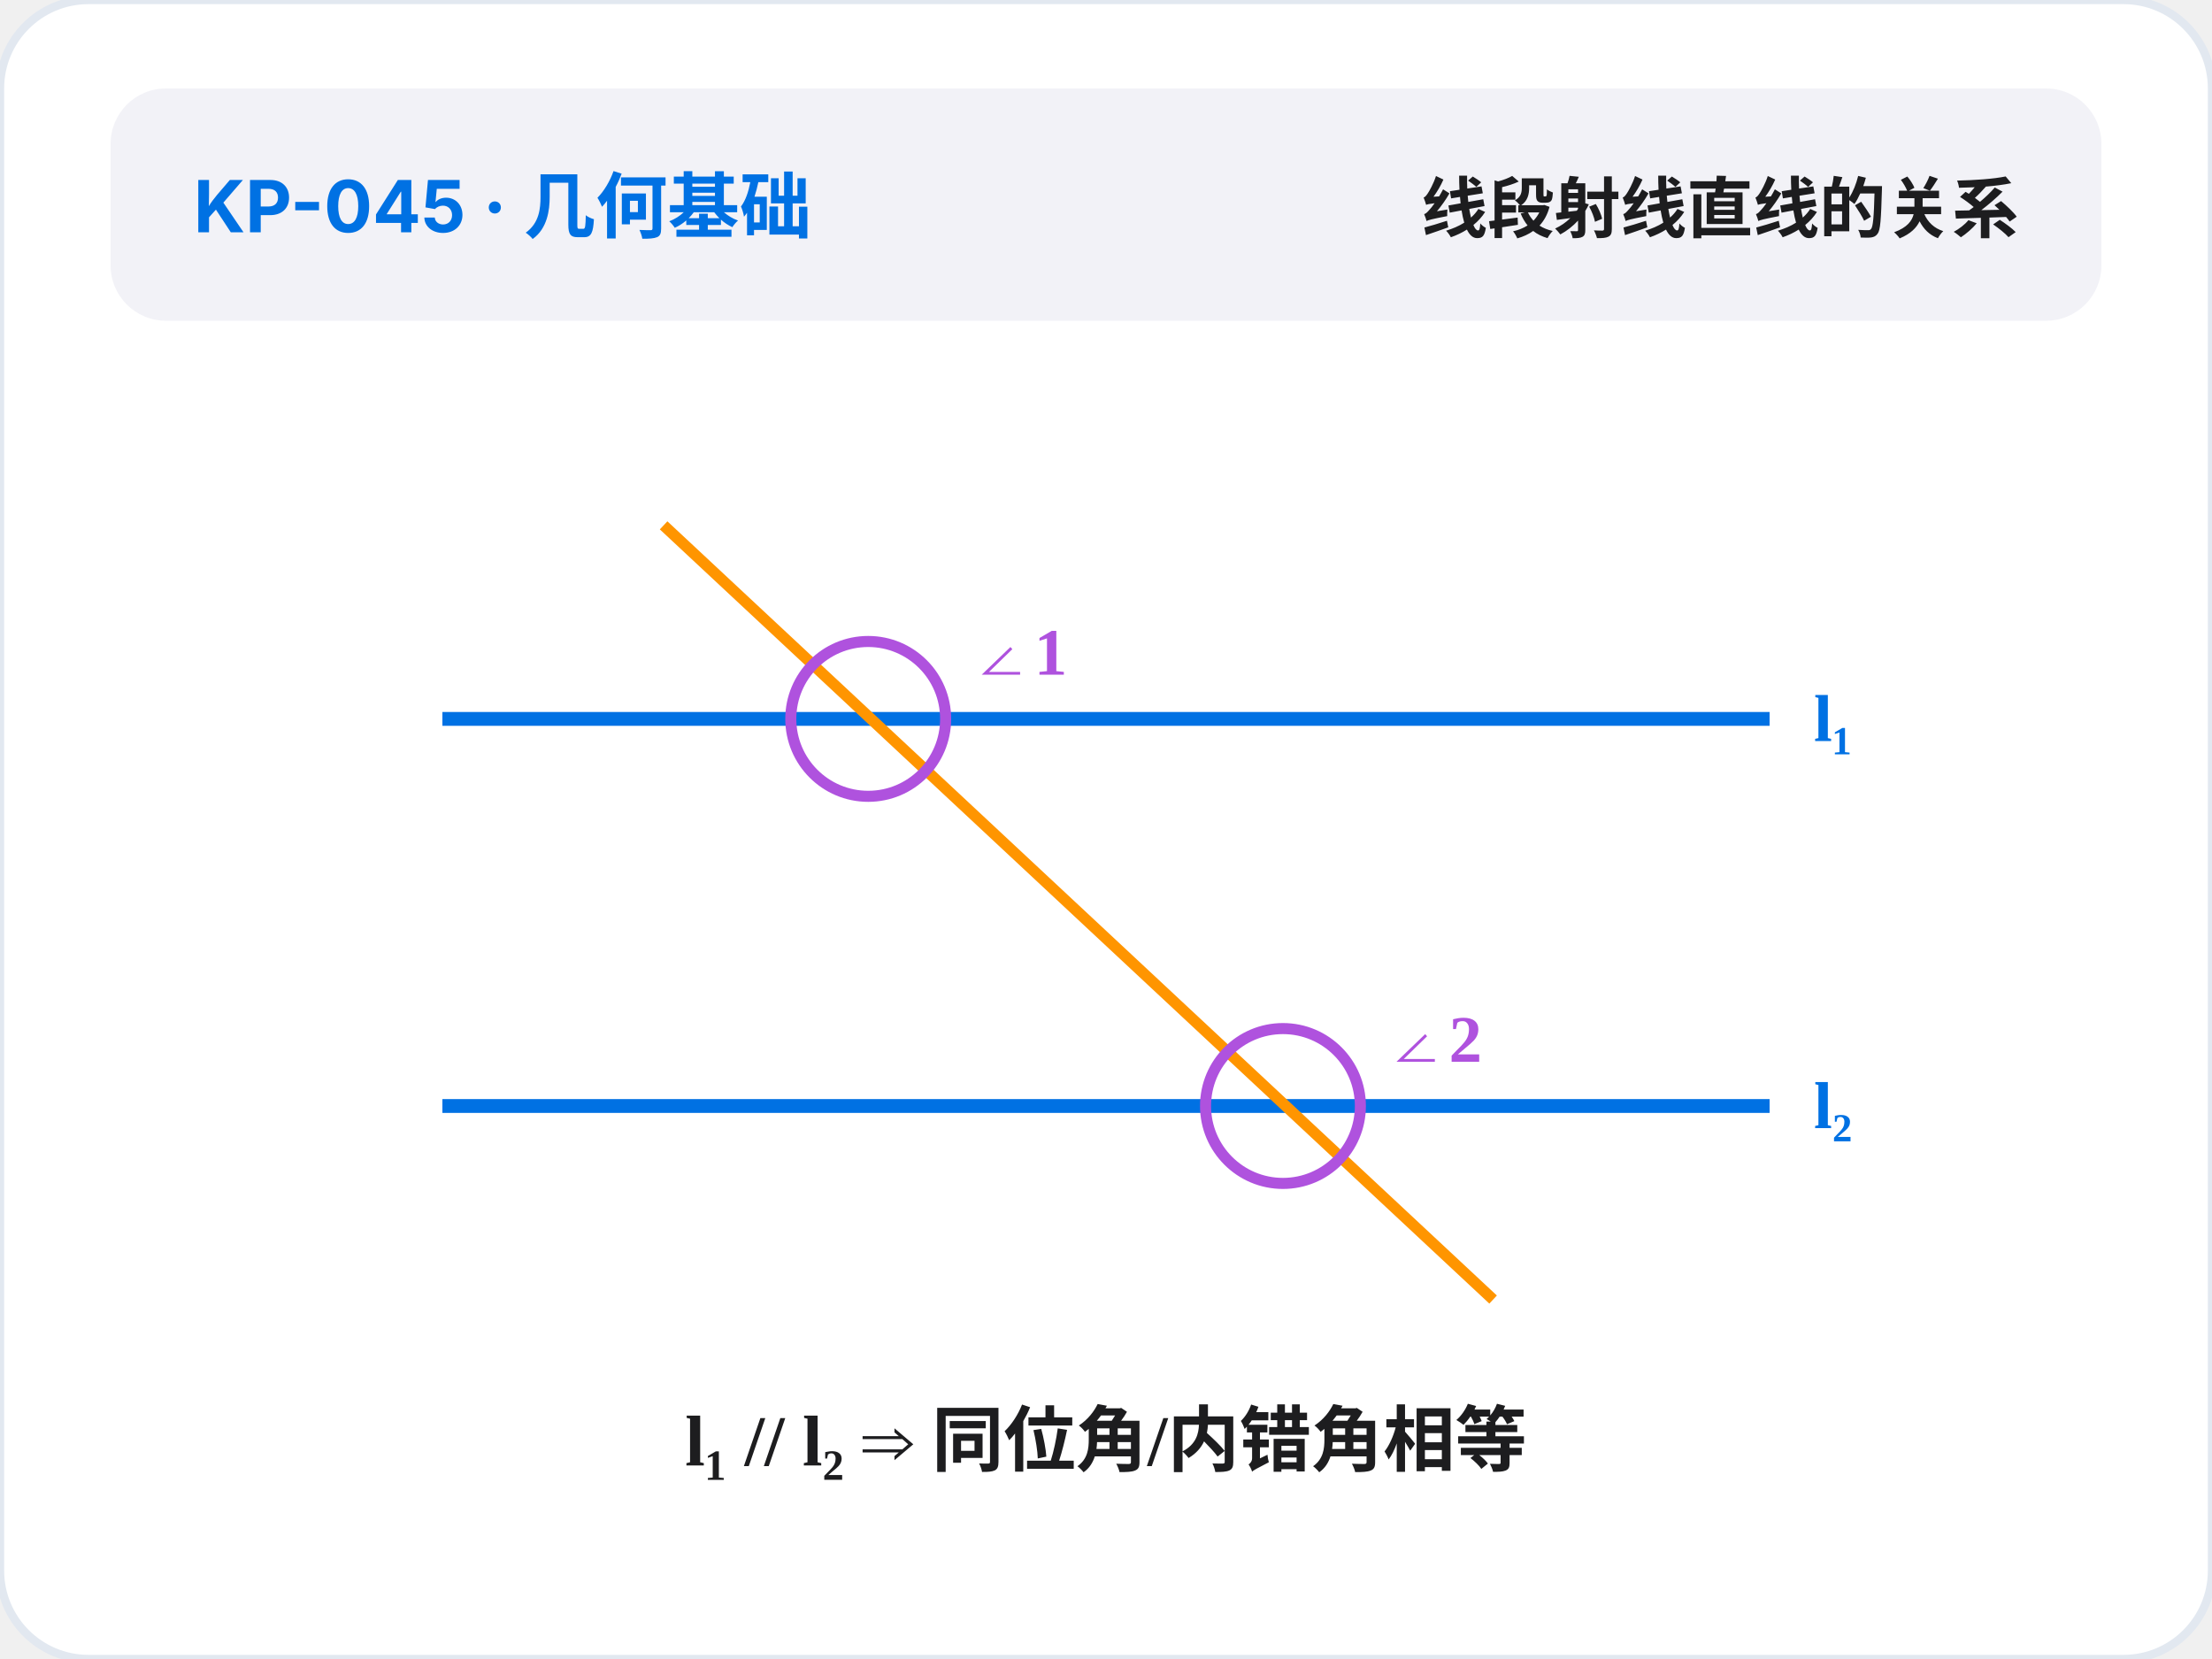
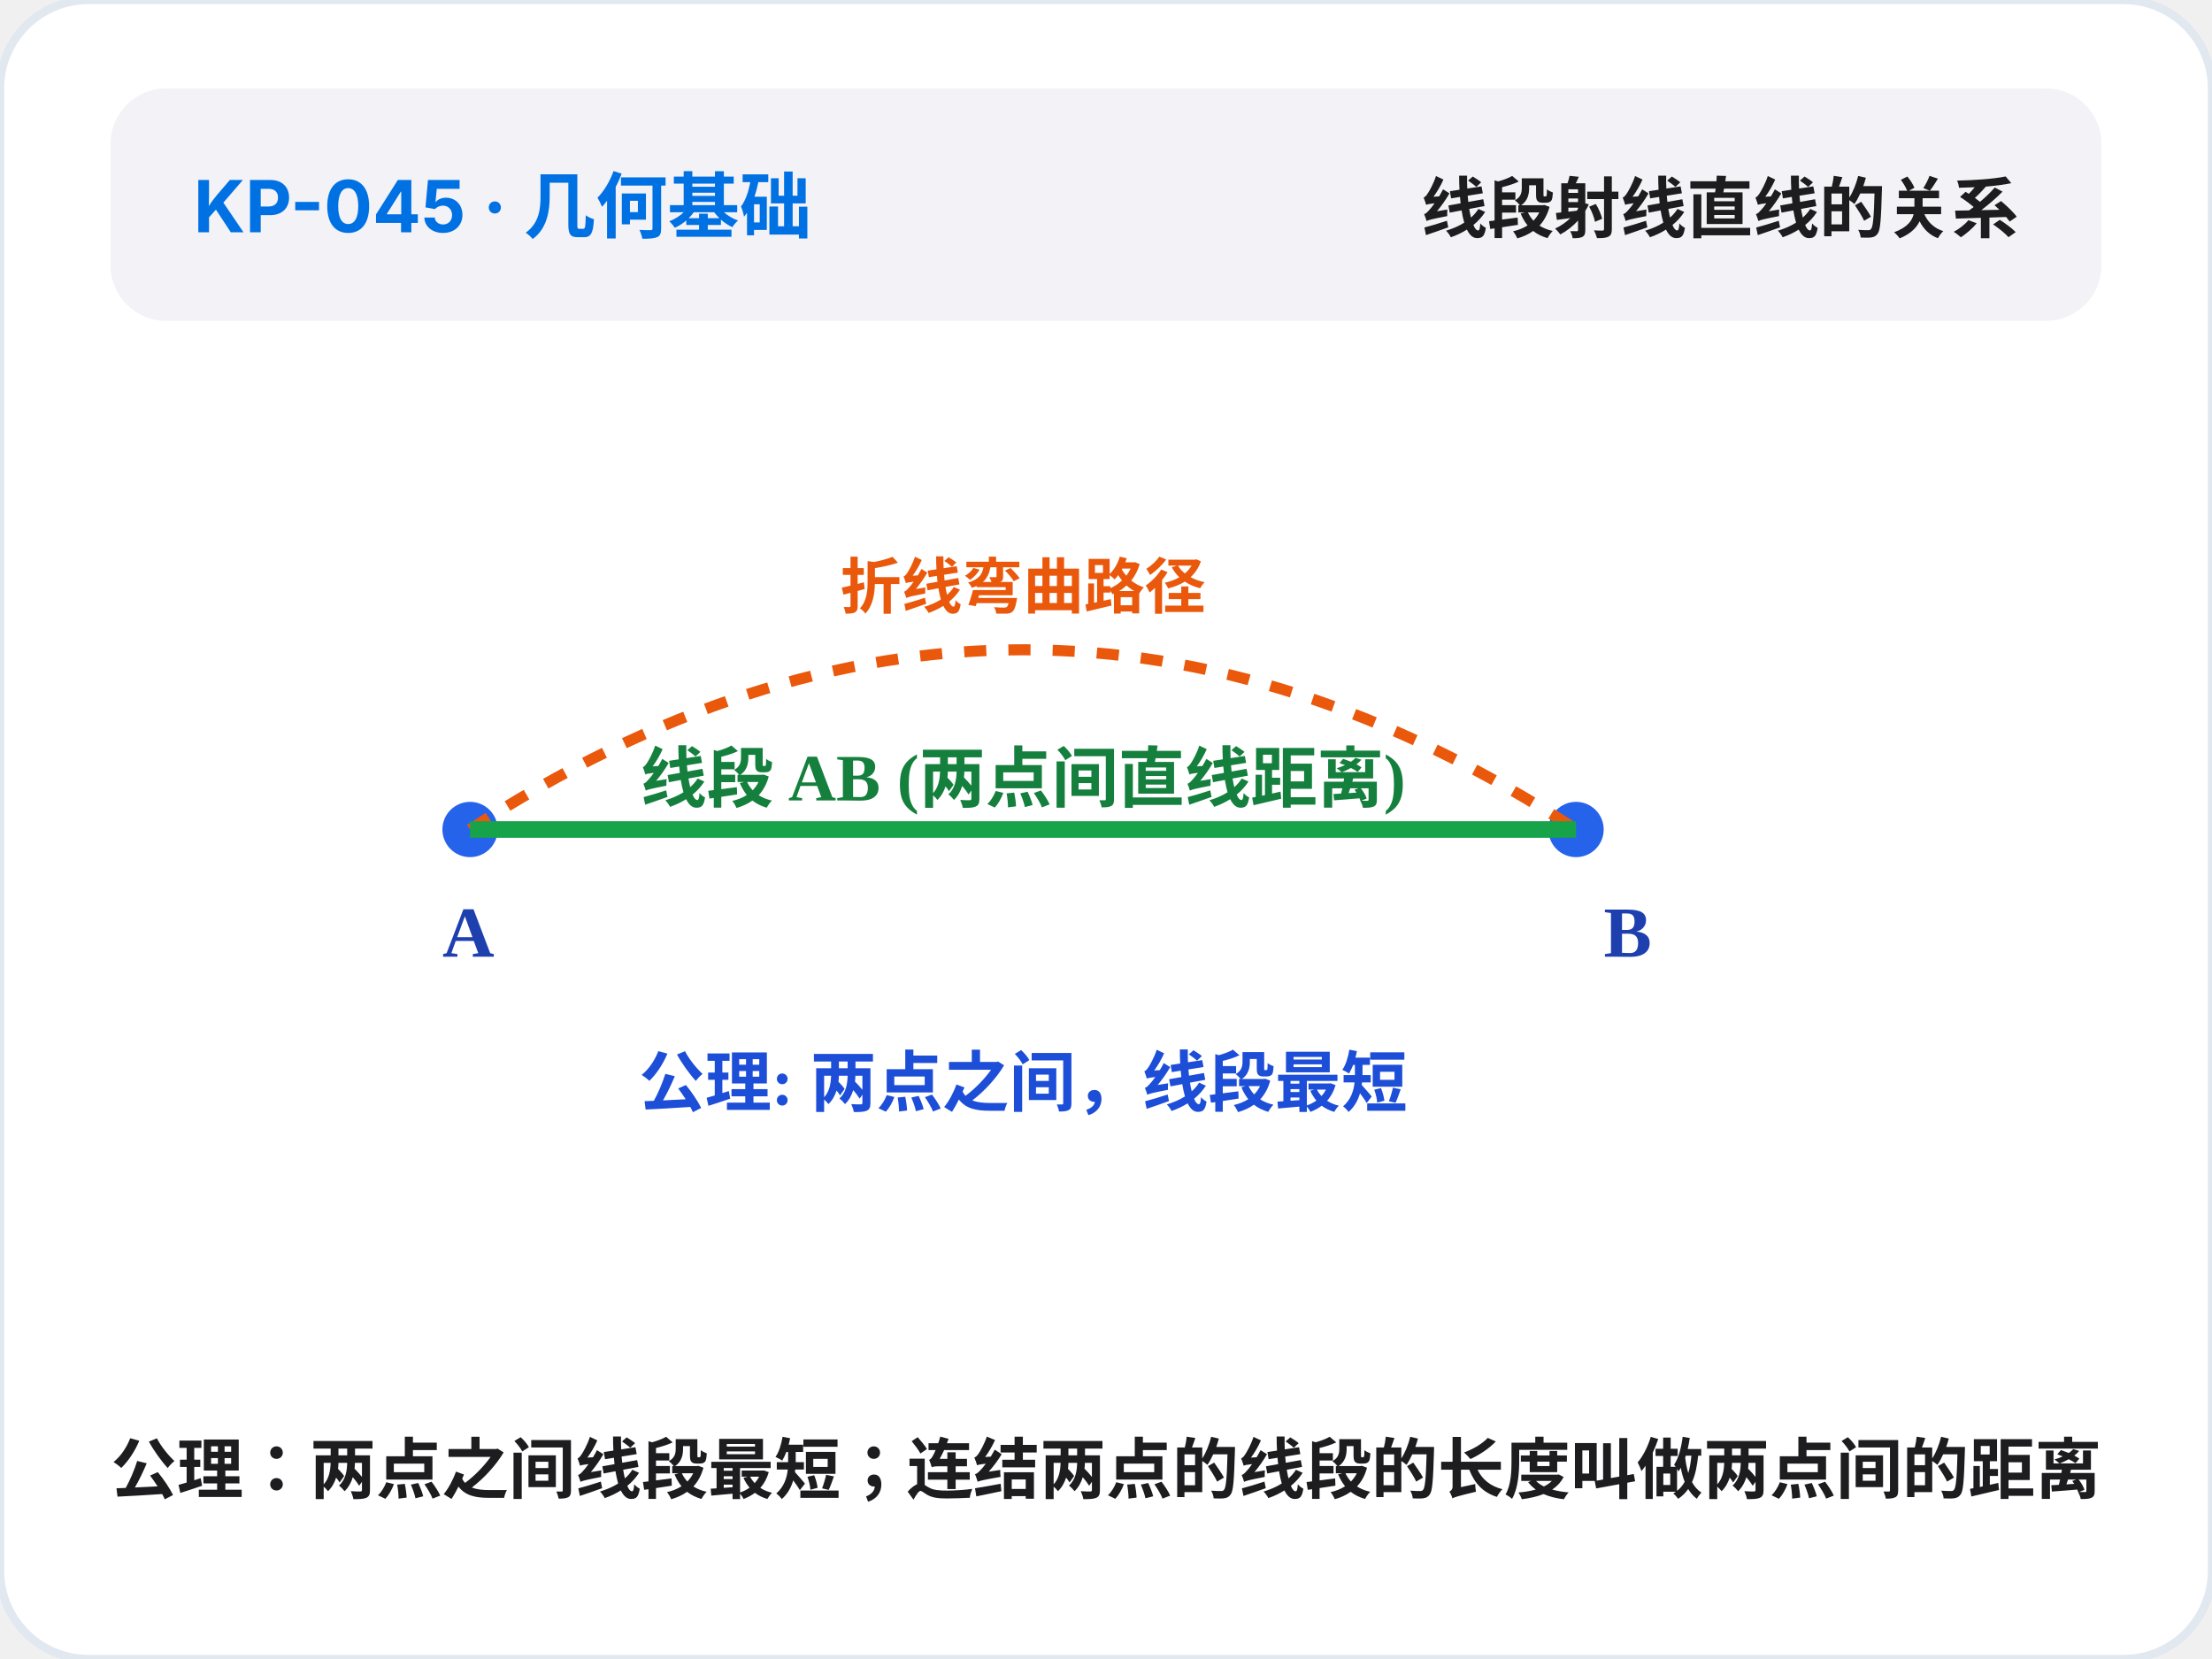
<svg xmlns="http://www.w3.org/2000/svg" viewBox="0 0 400 300" preserveAspectRatio="xMidYMid meet" width="100%" height="100%">
  <rect width="400" height="300" rx="16" fill="#ffffff" stroke="#e2e8f0" stroke-width="1.5" />
  <rect x="20" y="16" width="360" height="42" rx="10" fill="#f2f2f7" />
  <text x="35" y="42" font-family="-apple-system, sans-serif" font-size="13" font-weight="700" fill="#0071e3">KP-045 · 几何基础</text>
  <text x="365" y="42" text-anchor="end" font-family="-apple-system, sans-serif" font-size="12" font-weight="600" fill="#1d1d1f">线段射线直线的关系</text>
-   <g transform="translate(60, 80)">
-     <line class="layer-stage-1" x1="20" y1="50" x2="260" y2="50" stroke="#0071e3" stroke-width="2.5" />
-     <text class="layer-stage-3 formal-labels" x="268" y="54" font-size="12" font-weight="bold" fill="#0071e3">l₁</text>
-     <line class="layer-stage-1" x1="20" y1="120" x2="260" y2="120" stroke="#0071e3" stroke-width="2.5" />
-     <text class="layer-stage-3 formal-labels" x="268" y="124" font-size="12" font-weight="bold" fill="#0071e3">l₂</text>
-     <line class="layer-stage-2" x1="60" y1="15" x2="210" y2="155" stroke="#ff9500" stroke-width="2" />
-     <circle class="layer-stage-2" cx="97" cy="50" r="14" fill="none" stroke="#af52de" stroke-width="2" />
-     <text x="115" y="42" font-size="12" font-weight="bold" fill="#af52de">∠1</text>
-     <circle class="layer-stage-2" cx="172" cy="120" r="14" fill="none" stroke="#af52de" stroke-width="2" />
-     <text class="layer-stage-3 formal-labels" x="190" y="112" font-size="12" font-weight="bold" fill="#af52de">∠2</text>
+   <g transform="translate(45, 75)">
+     <circle class="layer-stage-1" cx="40" cy="75" r="5" fill="#2563eb" />
+     <circle class="layer-stage-1" cx="240" cy="75" r="5" fill="#2563eb" />
+     <text class="layer-stage-1" x="35" y="98" font-size="13" font-weight="bold" fill="#1e40af">A</text>
+     <text class="layer-stage-1" x="245" y="98" font-size="13" font-weight="bold" fill="#1e40af">B</text>
+     <path class="layer-stage-2" d="M40,75 Q140,10 240,75" fill="none" stroke="#ea580c" stroke-width="2" stroke-dasharray="4 4" />
+     <text class="layer-stage-2" x="140" y="35" text-anchor="middle" font-size="11" font-weight="bold" fill="#ea580c">折线弯曲路径</text>
+     <line class="layer-stage-3 formal-labels" x1="40" y1="75" x2="240" y2="75" stroke="#16a34a" stroke-width="3" />
+     <text class="layer-stage-4" x="140" y="70" text-anchor="middle" font-size="12" font-weight="bold" fill="#15803d">线段 AB (两点间直线距离)</text>
+     <text class="layer-stage-4" x="140" y="125" text-anchor="middle" font-size="12" font-weight="bold" fill="#1d4ed8">公理: 两点之间，线段最短</text>
  </g>
-   <text class="layer-stage-4" x="200" y="265" text-anchor="middle" font-size="13" font-weight="600" fill="#1d1d1f">l₁ // l₂ ⇒ 同位角/内错角相等</text>
+   <text class="layer-stage-4" x="200" y="270" text-anchor="middle" font-family="-apple-system, sans-serif" font-size="12" font-weight="600" fill="#1d1d1f">公理：两点之间线段最短；连结两点的线段的长度叫做两点间的距离</text>
</svg>
